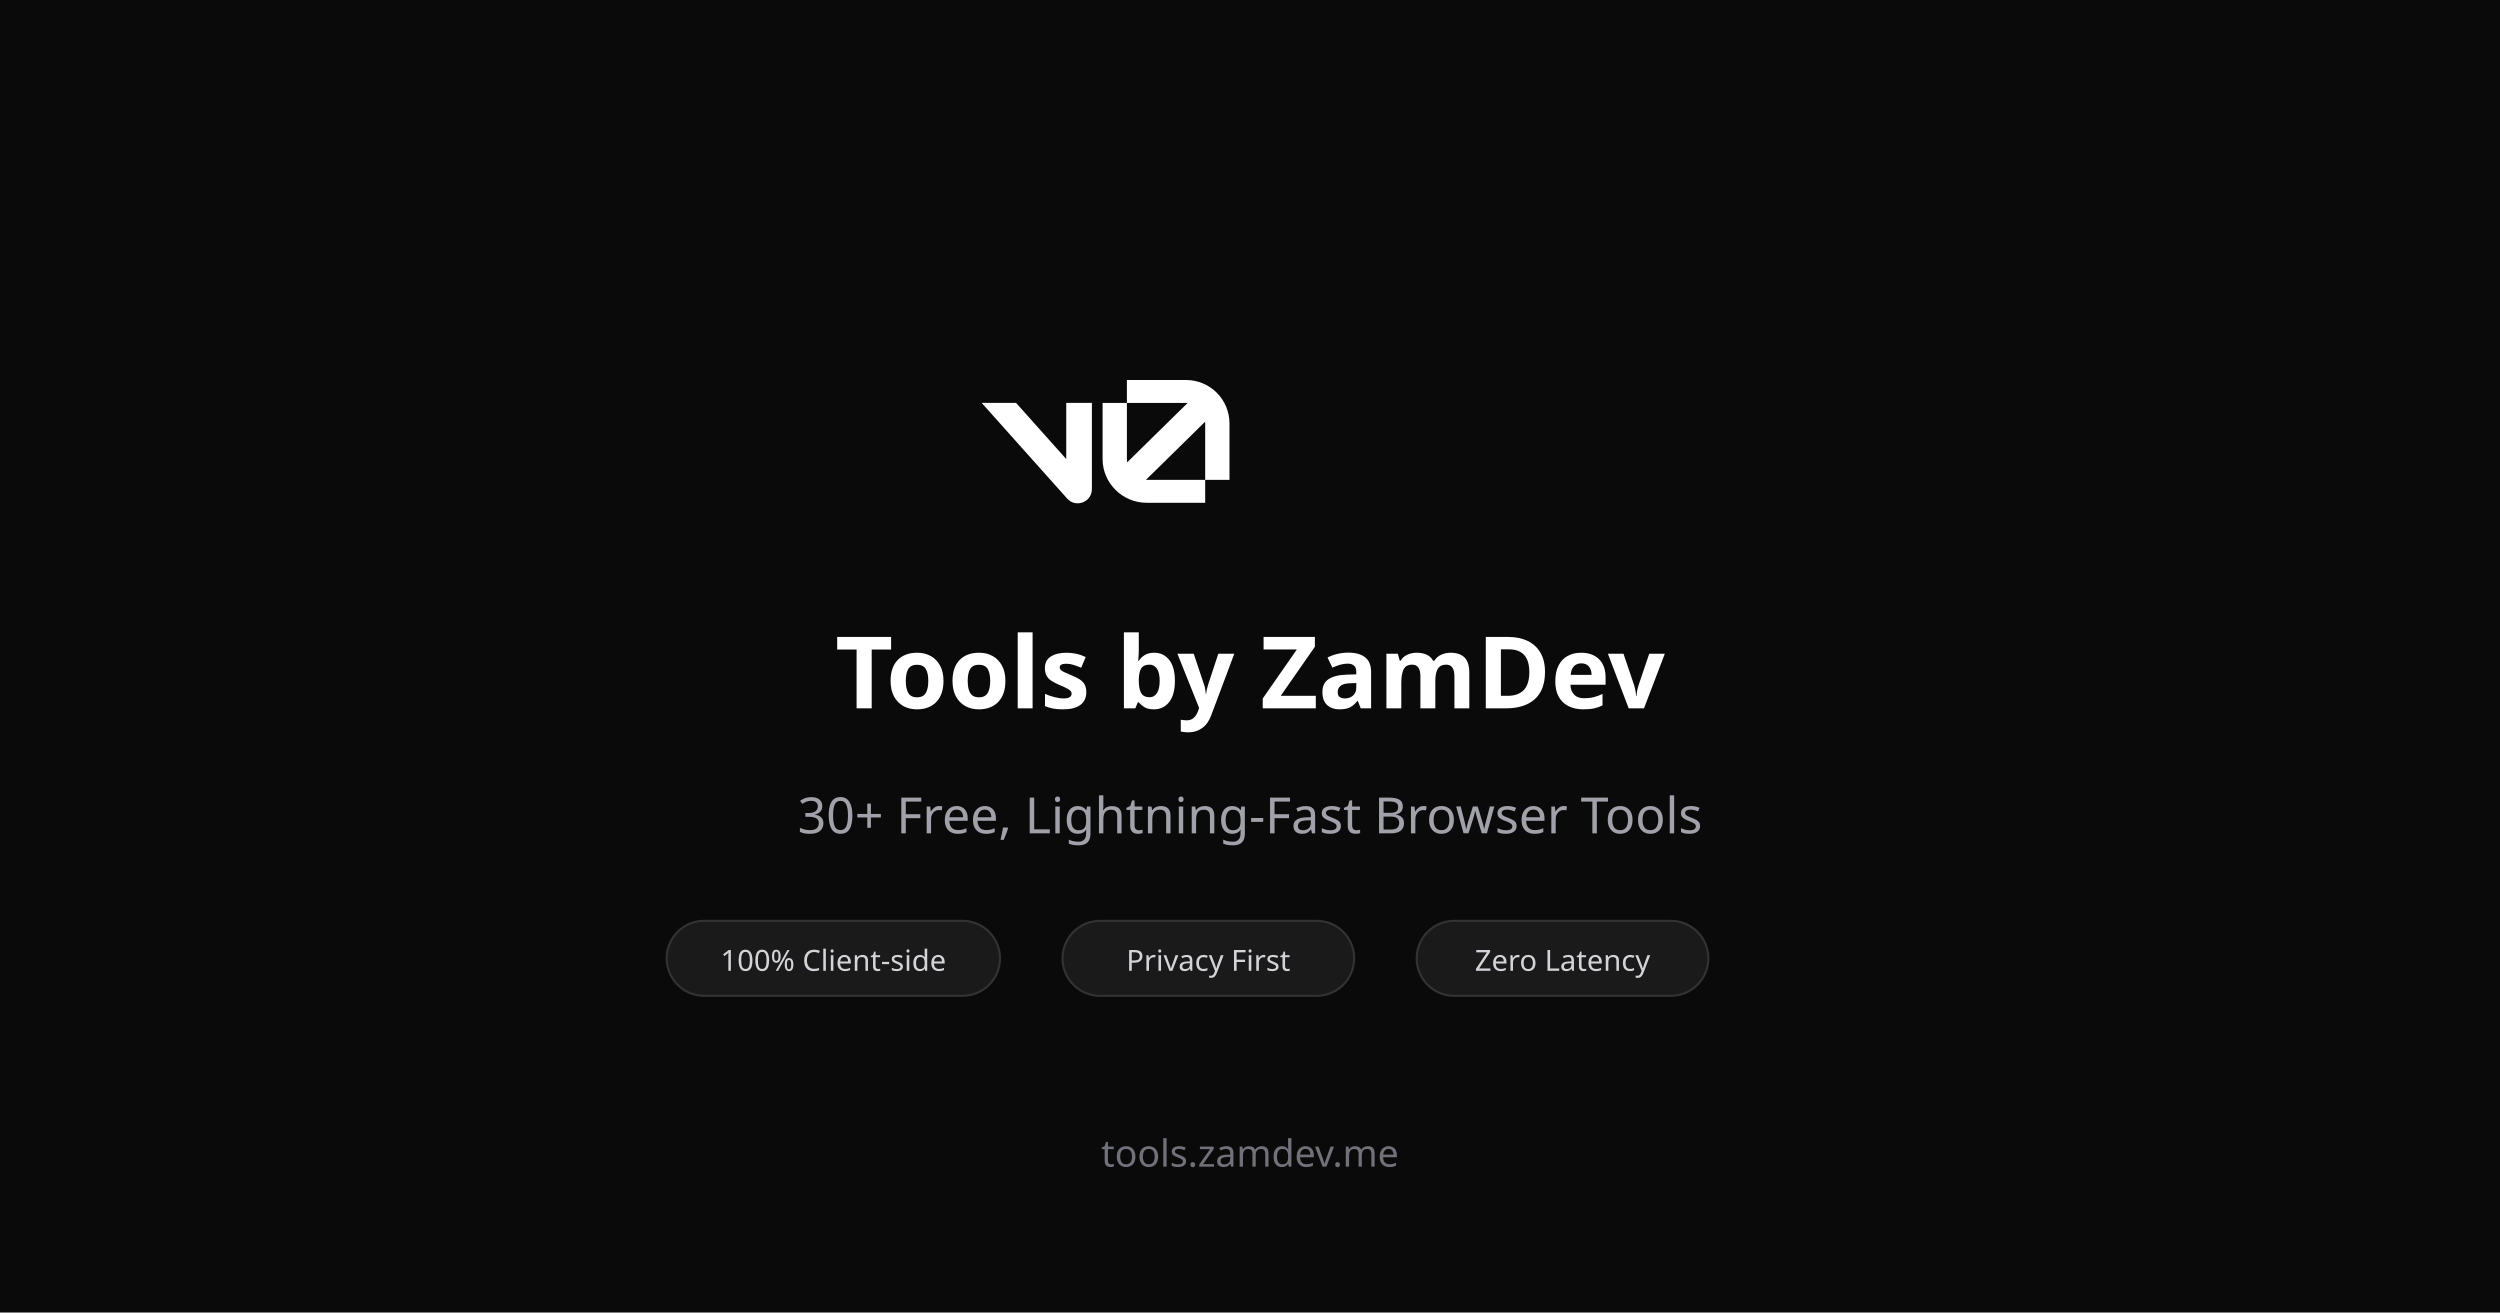
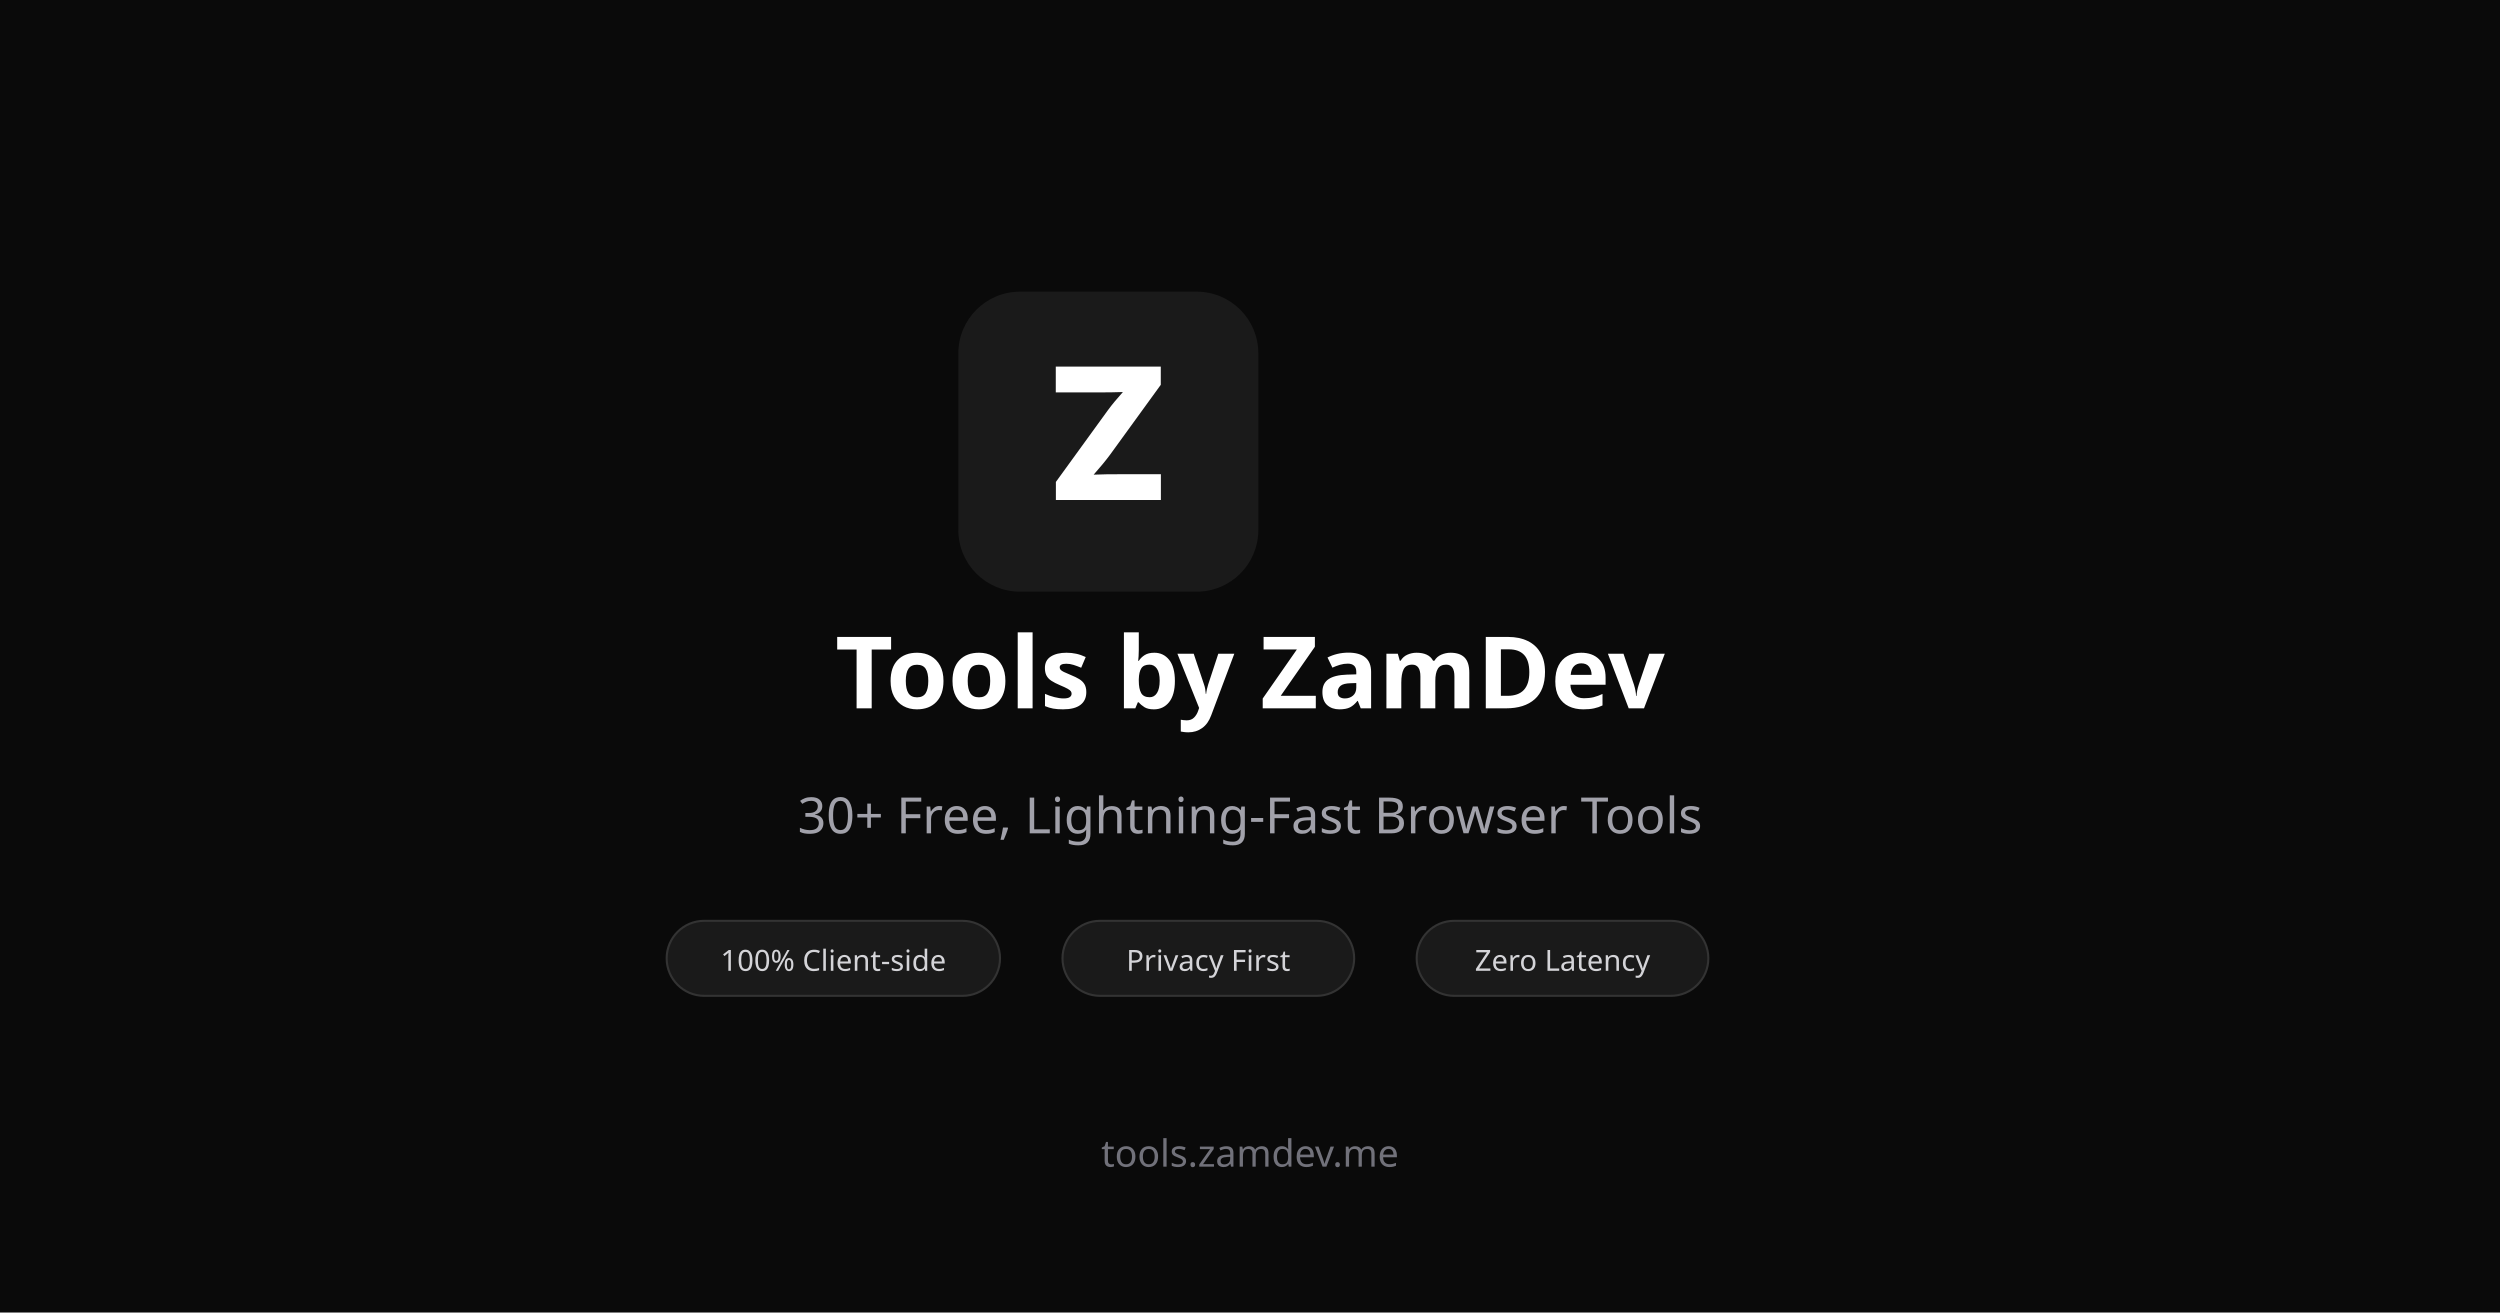
<svg xmlns="http://www.w3.org/2000/svg" width="1200" height="630" viewBox="0 0 1200 630" fill="none">
  <rect width="1200" height="630" fill="#0a0a0a" />
  <g transform="translate(460, 140) scale(0.8)">
-     <path fill="#ffffff" d="M101.141 53H136.632C151.023 53 162.689 64.666 162.689 79.057V112.904H148.112V79.057C148.112 78.71 148.098 78.366 148.072 78.025L112.581 112.898C112.701 112.902 112.821 112.904 112.941 112.904H148.112V126.672H112.941C98.55 126.672 86.564 114.891 86.564 100.5V66.743H101.141V100.5C101.141 101.15 101.191 101.792 101.289 102.422L137.56 66.782C137.255 66.756 136.945 66.743 136.632 66.743H101.141V53Z" />
-     <path fill="#ffffff" d="M65.293 124.136L14 66.737H34.636L64.749 100.436V66.737H80.136V118.47C80.136 126.278 70.495 129.958 65.293 124.136Z" />
+     <rect width="180" height="180" rx="37" fill="#1a1a1a" />
+     <text x="90" y="125" fill="#ffffff" font-family="system-ui, -apple-system, sans-serif" font-size="110" font-weight="800" text-anchor="middle" letter-spacing="-4">Z</text>
  </g>
  <text x="600" y="340" fill="#ffffff" font-family="system-ui, sans-serif" font-size="48" font-weight="bold" text-anchor="middle">Tools by ZamDev</text>
  <text x="600" y="400" fill="#a1a1aa" font-family="system-ui, sans-serif" font-size="24" text-anchor="middle">30+ Free, Lightning-Fast Browser Tools</text>
  <g transform="translate(600, 460)">
    <rect x="-280" y="-18" width="160" height="36" rx="18" fill="#1a1a1a" stroke="#333" stroke-width="1" />
    <text x="-200" y="6" fill="#d4d4d8" font-family="system-ui, sans-serif" font-size="14" text-anchor="middle">100% Client-side</text>
    <rect x="-90" y="-18" width="140" height="36" rx="18" fill="#1a1a1a" stroke="#333" stroke-width="1" />
    <text x="-20" y="6" fill="#d4d4d8" font-family="system-ui, sans-serif" font-size="14" text-anchor="middle">Privacy First</text>
    <rect x="80" y="-18" width="140" height="36" rx="18" fill="#1a1a1a" stroke="#333" stroke-width="1" />
    <text x="150" y="6" fill="#d4d4d8" font-family="system-ui, sans-serif" font-size="14" text-anchor="middle">Zero Latency</text>
  </g>
  <text x="600" y="560" fill="#71717a" font-family="system-ui, sans-serif" font-size="18" text-anchor="middle">tools.zamdev.me</text>
</svg>
